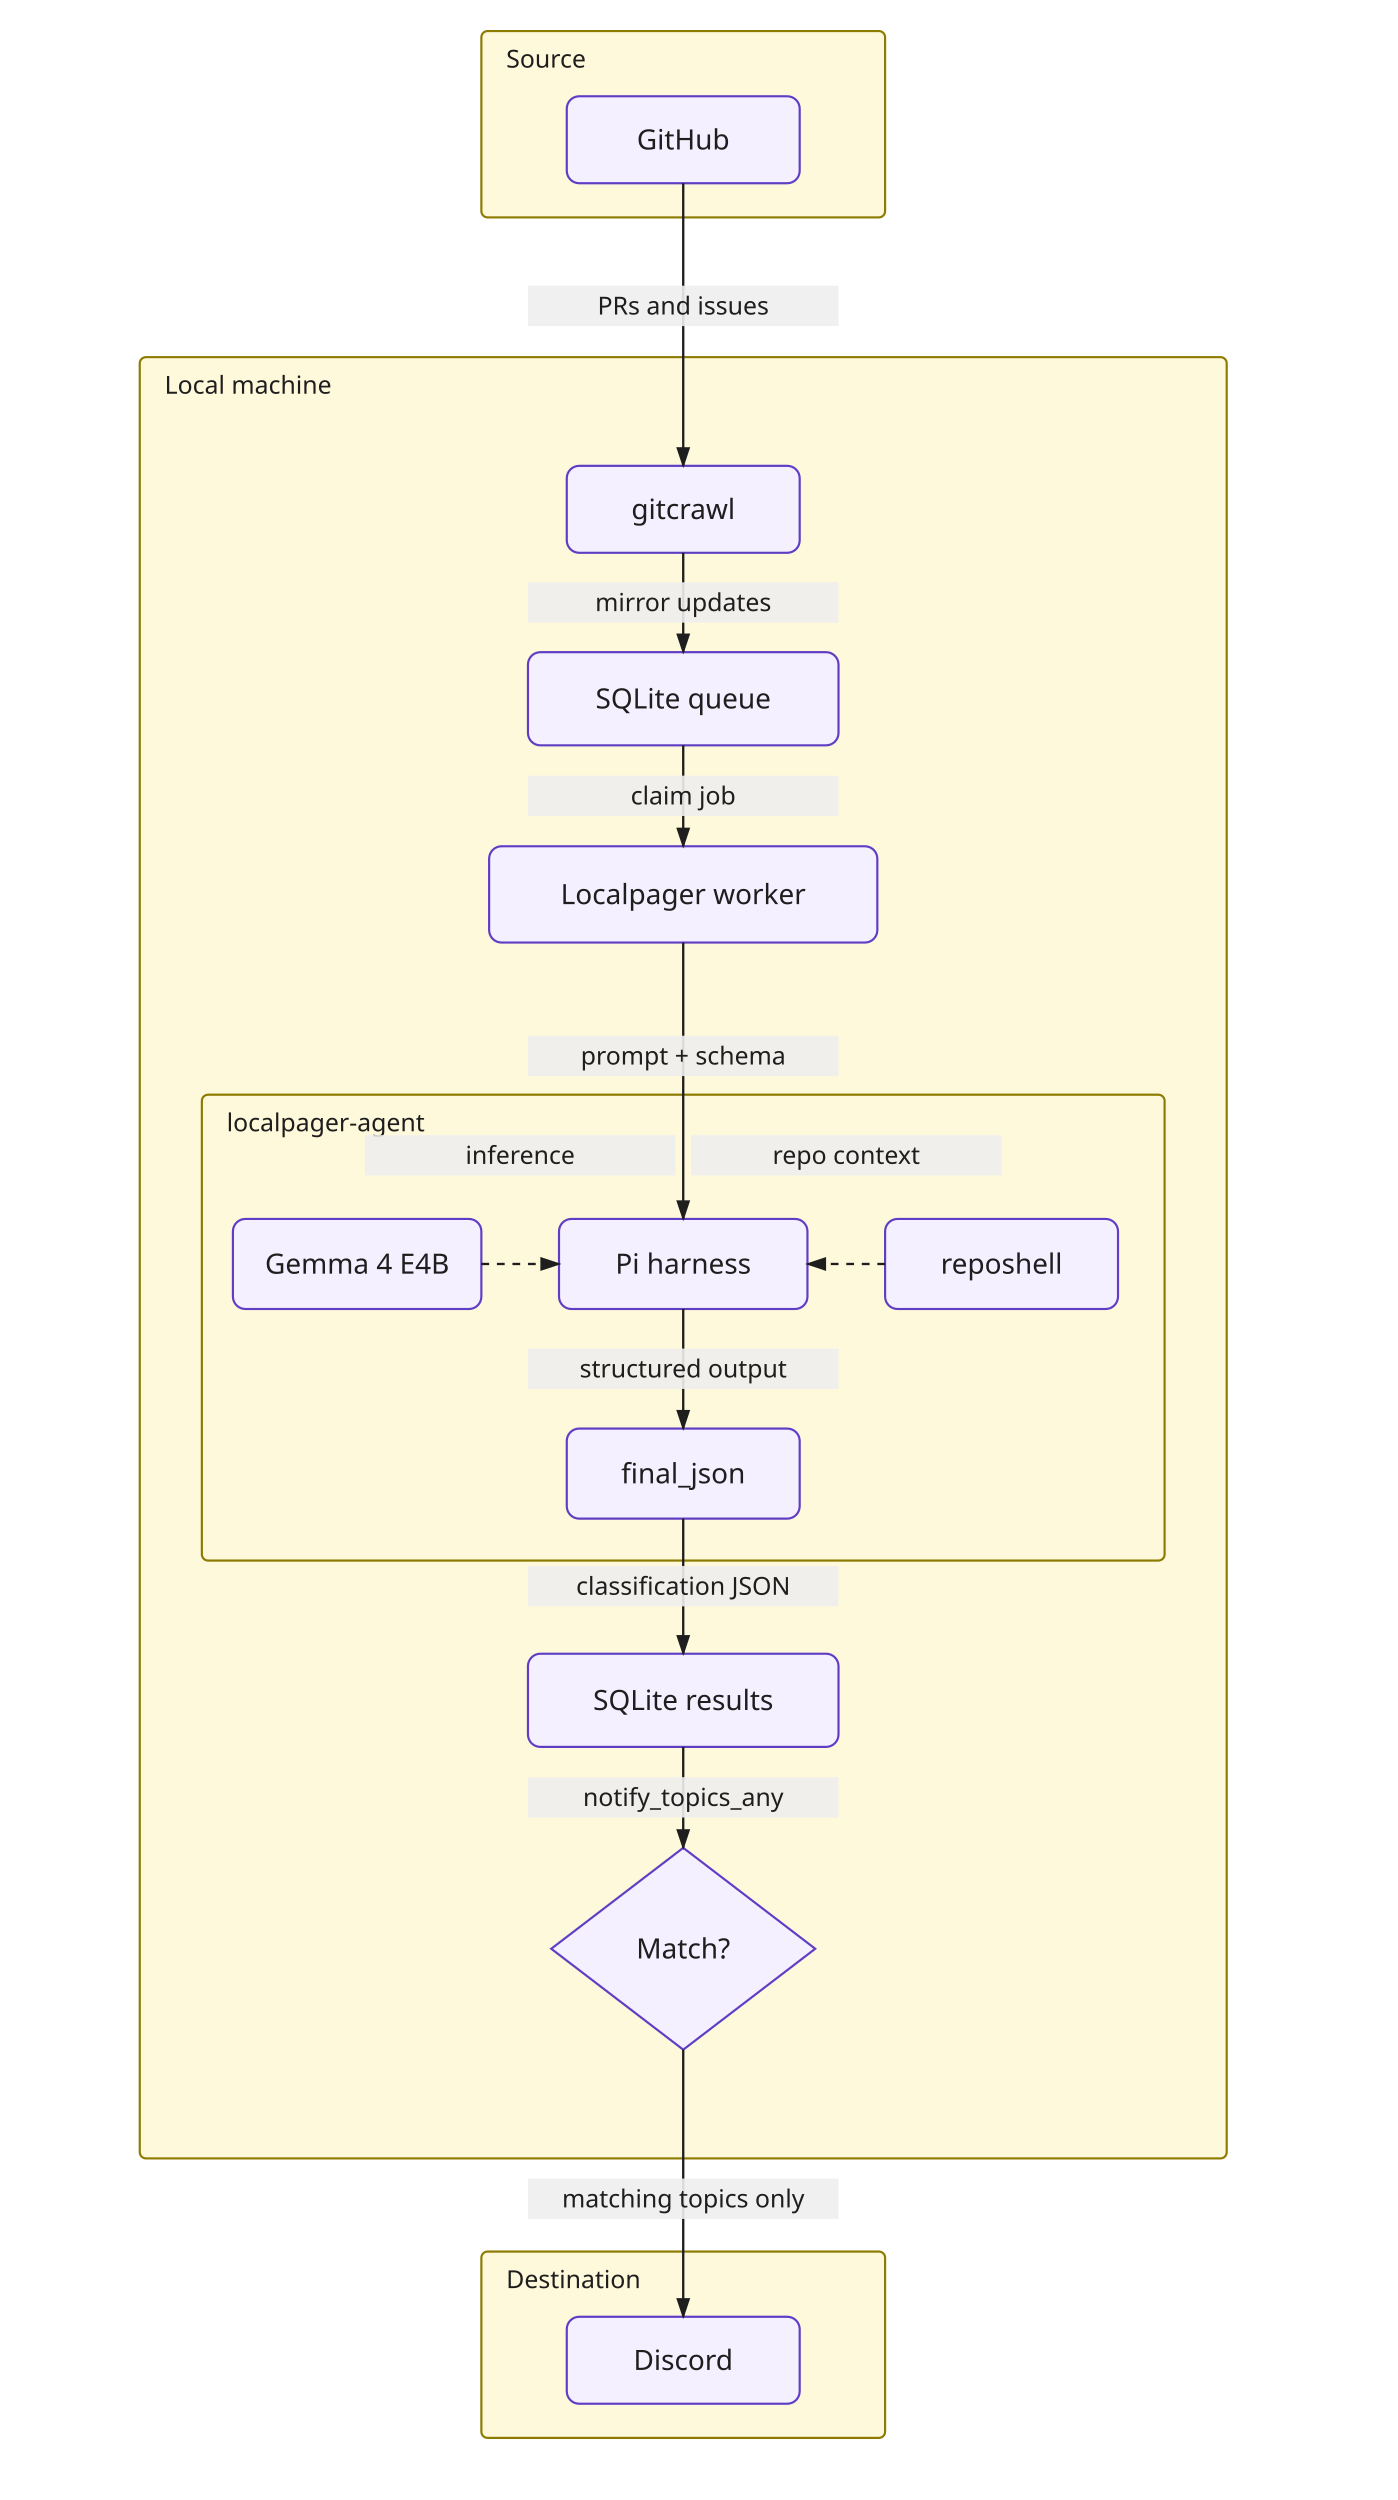
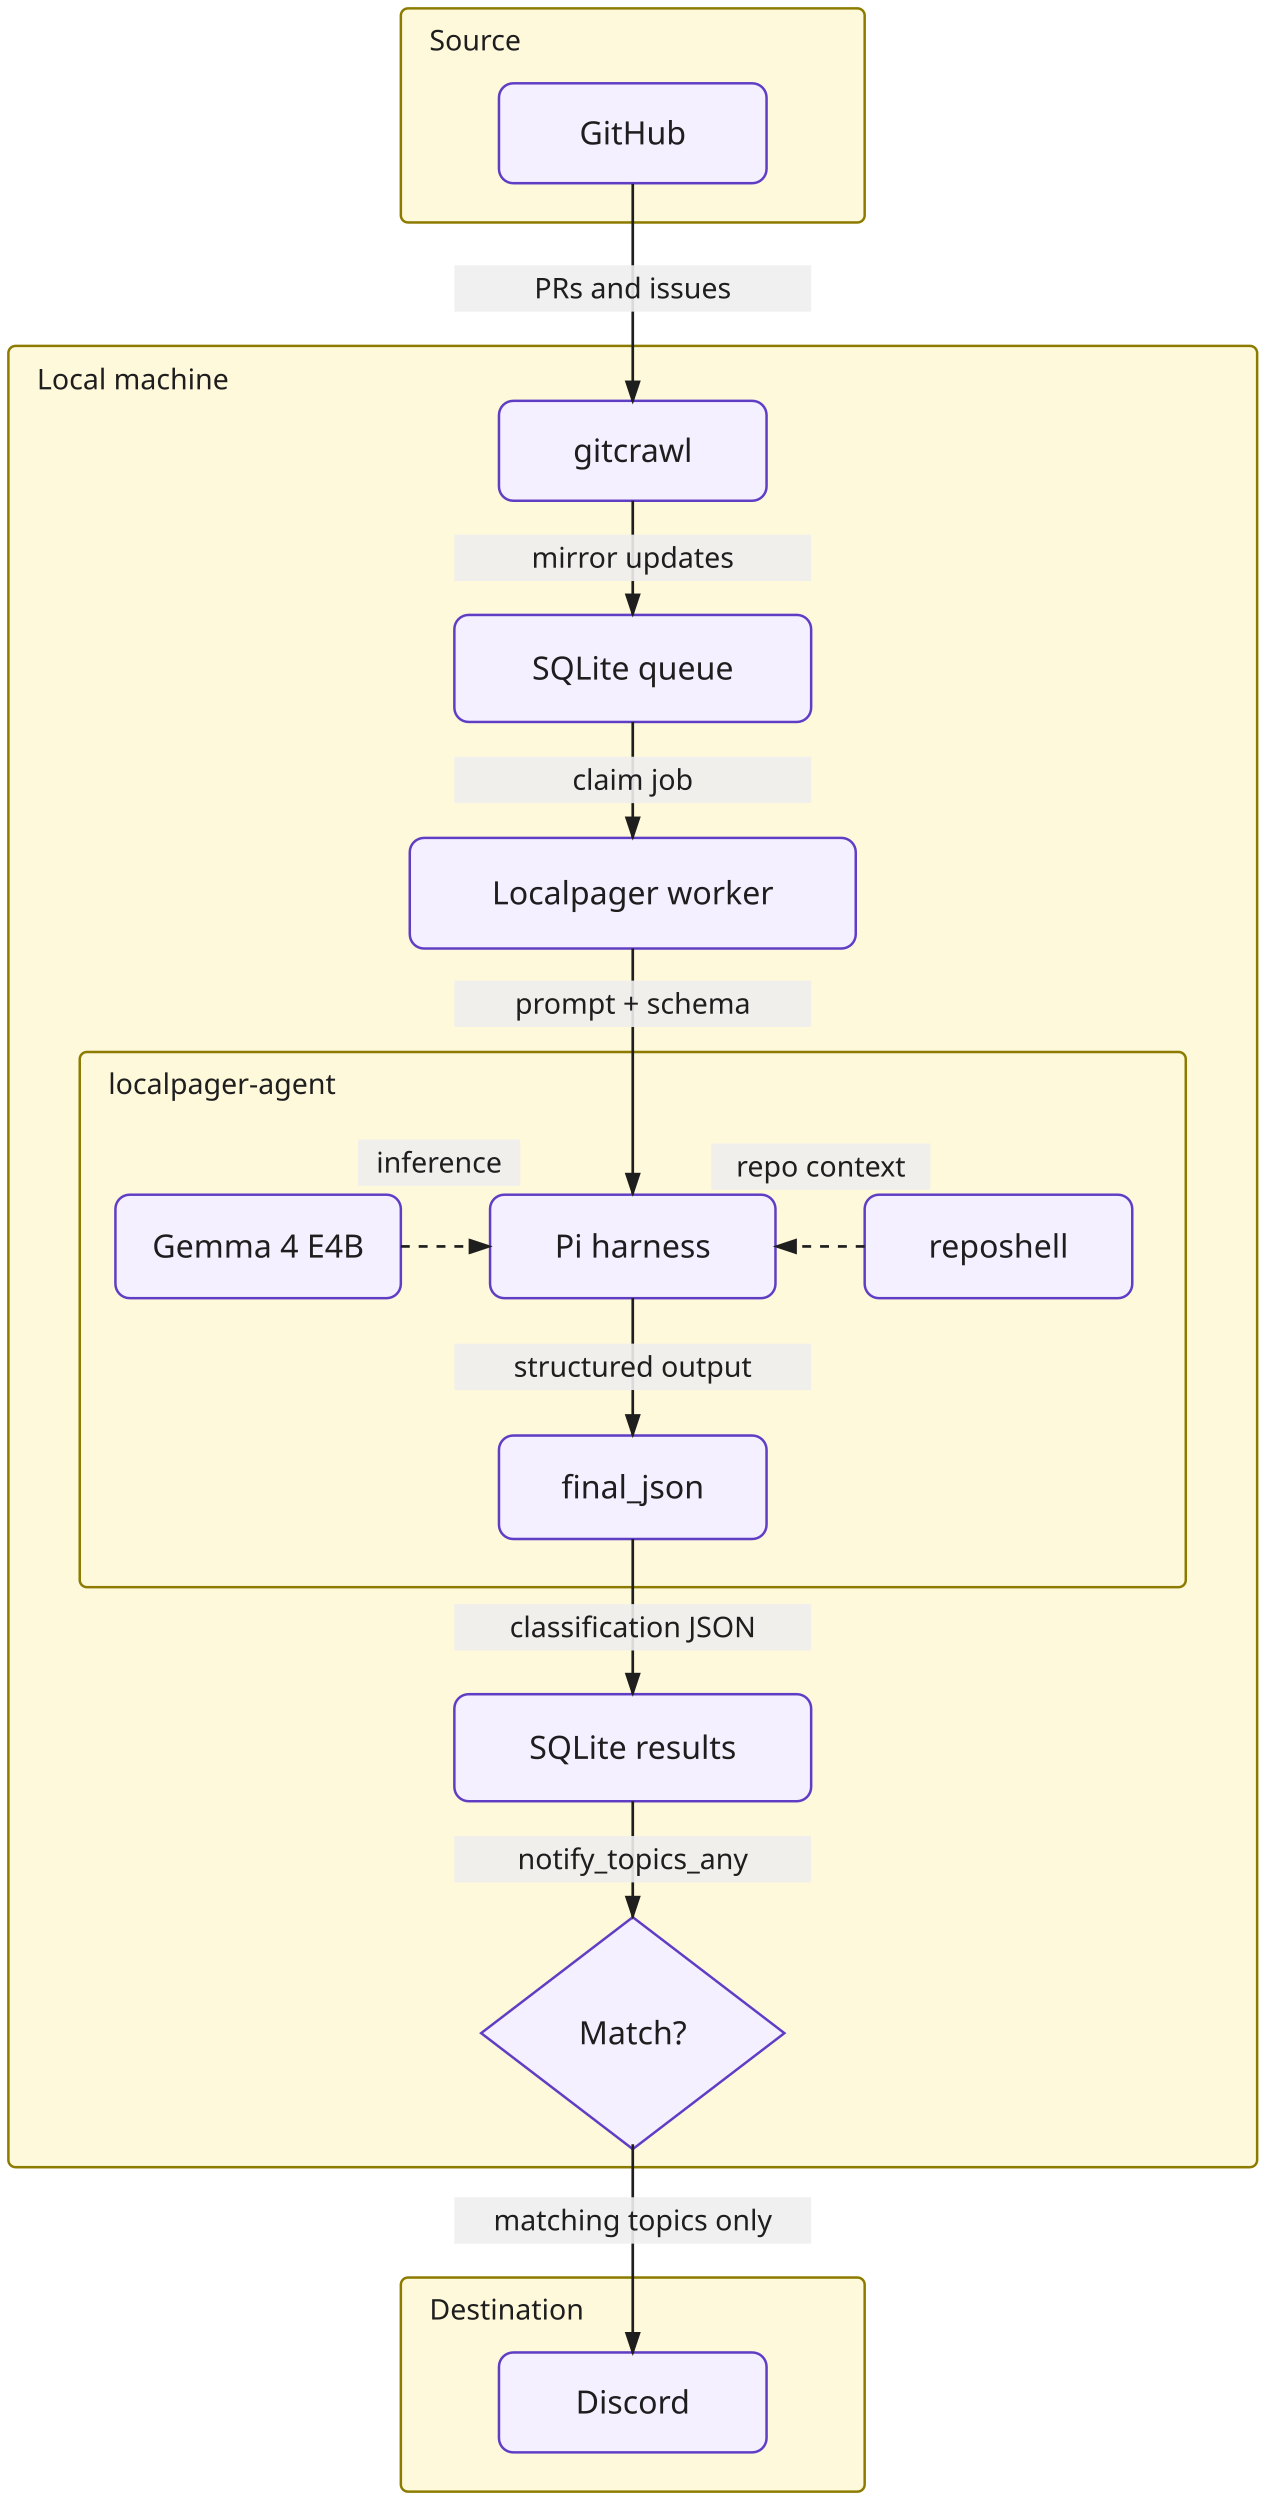
- <svg xmlns="http://www.w3.org/2000/svg" width="900" height="1610" viewBox="0 0 900 1610">
-   <defs>
+ <svg xmlns="http://www.w3.org/2000/svg" width="709.4" height="1401.4" viewBox="0 0 709.4 1401.4" version="1.1" id="svg25">
+   <defs id="defs1">
    <marker id="arrow" markerWidth="10" markerHeight="10" refX="8" refY="3" orient="auto" markerUnits="strokeWidth">
-       <path d="M0,0 L0,6 L9,3 z" fill="#1e1e1e" />
+       <path d="M 0,0 V 6 L 9,3 Z" fill="#1e1e1e" id="path1" />
    </marker>
-     <style>
+     <style id="style1">
      .zone { fill: #fff9db; stroke: #8d7b00; stroke-width: 1.4; }
      .box { fill: #f4f0ff; stroke: #5f3dc4; stroke-width: 1.4; rx: 8; }
      .text { font-family: Virgil, Comic Sans MS, Bradley Hand, sans-serif; font-size: 18px; fill: #1e1e1e; text-anchor: middle; dominant-baseline: middle; }
      .small { font-size: 16px; }
      .label { fill: #eeeeee; opacity: 0.9; }
      .arrow { stroke: #1e1e1e; stroke-width: 1.5; fill: none; marker-end: url(#arrow); }
      .dash { stroke-dasharray: 5 5; }
    </style>
  </defs>
-   <rect class="zone" x="310" y="20" width="260" height="120" rx="4" />
-   <text class="text small" style="text-anchor: start;" x="326" y="38">Source</text>
-   <rect class="box" x="365" y="62" width="150" height="56" rx="8" />
-   <text class="text" x="440" y="90">GitHub</text>
-   <rect class="zone" x="90" y="230" width="700" height="1160" rx="4" />
-   <text class="text small" style="text-anchor: start;" x="106" y="248">Local machine</text>
-   <rect class="box" x="365" y="300" width="150" height="56" rx="8" />
-   <text class="text" x="440" y="328">gitcrawl</text>
-   <rect class="box" x="340" y="420" width="200" height="60" rx="8" />
-   <text class="text" x="440" y="450">SQLite queue</text>
-   <rect class="box" x="315" y="545" width="250" height="62" rx="8" />
-   <text class="text" x="440" y="576">Localpager worker</text>
-   <rect class="zone" x="130" y="705" width="620" height="300" rx="4" />
-   <text class="text small" style="text-anchor: start;" x="146" y="723">localpager-agent</text>
-   <rect class="box" x="150" y="785" width="160" height="58" rx="8" />
-   <text class="text" x="230" y="814">Gemma 4 E4B</text>
-   <rect class="box" x="360" y="785" width="160" height="58" rx="8" />
-   <text class="text" x="440" y="814">Pi harness</text>
-   <rect class="box" x="570" y="785" width="150" height="58" rx="8" />
-   <text class="text" x="645" y="814">reposhell</text>
-   <rect class="box" x="365" y="920" width="150" height="58" rx="8" />
-   <text class="text" x="440" y="949">final_json</text>
-   <rect class="box" x="340" y="1065" width="200" height="60" rx="8" />
-   <text class="text" x="440" y="1095">SQLite results</text>
-   <polygon class="box" points="440,1190 525,1255 440,1320 355,1255" />
-   <text class="text" x="440" y="1255">Match?</text>
-   <rect class="zone" x="310" y="1450" width="260" height="120" rx="4" />
-   <text class="text small" style="text-anchor: start;" x="326" y="1468">Destination</text>
-   <rect class="box" x="365" y="1492" width="150" height="56" rx="8" />
-   <text class="text" x="440" y="1520">Discord</text>
-   <line class="arrow" x1="440" y1="118" x2="440" y2="300" />
-   <rect class="label" x="340" y="184" width="200" height="26" />
-   <text class="text small" x="440" y="197">PRs and issues</text>
-   <line class="arrow" x1="440" y1="356" x2="440" y2="420" />
-   <rect class="label" x="340" y="375" width="200" height="26" />
-   <text class="text small" x="440" y="388">mirror updates</text>
-   <line class="arrow" x1="440" y1="480" x2="440" y2="545" />
-   <rect class="label" x="340" y="499.5" width="200" height="26" />
-   <text class="text small" x="440" y="512.5">claim job</text>
-   <line class="arrow" x1="440" y1="607" x2="440" y2="785" />
-   <rect class="label" x="340" y="667" width="200" height="26" />
-   <text class="text small" x="440" y="680">prompt + schema</text>
-   <line class="arrow dash" x1="310" y1="814" x2="360" y2="814" />
-   <rect class="label" x="235" y="731" width="200" height="26" />
-   <text class="text small" x="335" y="744">inference</text>
-   <line class="arrow dash" x1="570" y1="814" x2="520" y2="814" />
-   <rect class="label" x="445" y="731" width="200" height="26" />
-   <text class="text small" x="545" y="744">repo context</text>
-   <line class="arrow" x1="440" y1="843" x2="440" y2="920" />
-   <rect class="label" x="340" y="868.5" width="200" height="26" />
-   <text class="text small" x="440" y="881.5">structured output</text>
-   <line class="arrow" x1="440" y1="978" x2="440" y2="1065" />
-   <rect class="label" x="340" y="1008.5" width="200" height="26" />
-   <text class="text small" x="440" y="1021.5">classification JSON</text>
-   <line class="arrow" x1="440" y1="1125" x2="440" y2="1190" />
-   <rect class="label" x="340" y="1144.5" width="200" height="26" />
-   <text class="text small" x="440" y="1157.5">notify_topics_any</text>
-   <line class="arrow" x1="440" y1="1320" x2="440" y2="1492" />
-   <rect class="label" x="340" y="1403" width="200" height="26" />
-   <text class="text small" x="440" y="1416">matching topics only</text>
+   <g id="g25" transform="translate(4.000012,4.000037)">
+     <rect class="zone" x="220.7" y="0.7" width="260" height="120" rx="4" id="rect1" ry="4" />
+     <text class="text small" style="text-anchor:start" x="236.7" y="18.7" id="text1">Source</text>
+     <rect class="box" x="275.7" y="42.7" width="150" height="56" rx="8" id="rect2" ry="8" />
+     <text class="text" x="350.7" y="70.7" id="text2">GitHub</text>
+     <rect class="zone" x="0.7" y="189.905" width="700" height="1020.932" rx="4" id="rect3" ry="4" />
+     <text class="text small" style="text-anchor:start" x="16.7" y="208.7" id="text3">Local machine</text>
+     <rect class="box" x="275.7" y="220.7" width="150" height="56" rx="8" id="rect4" ry="8" />
+     <text class="text" x="350.7" y="248.7" id="text4">gitcrawl</text>
+     <rect class="box" x="250.7" y="340.7" width="200" height="60" rx="8" id="rect5" ry="8" />
+     <text class="text" x="350.7" y="370.7" id="text5">SQLite queue</text>
+     <rect class="box" x="225.7" y="465.7" width="250" height="62" rx="8" id="rect6" ry="8" />
+     <text class="text" x="350.7" y="496.7" id="text6">Localpager worker</text>
+     <rect class="zone" x="40.7" y="585.7" width="620" height="300" rx="4" id="rect7" ry="4" />
+     <text class="text small" style="text-anchor:start" x="56.7" y="603.7" id="text7">localpager-agent</text>
+     <rect class="box" x="60.7" y="665.7" width="160" height="58" rx="8" id="rect8" ry="8" />
+     <text class="text" x="140.7" y="694.7" id="text8">Gemma 4 E4B</text>
+     <rect class="box" x="270.7" y="665.7" width="160" height="58" rx="8" id="rect9" ry="8" />
+     <text class="text" x="350.7" y="694.7" id="text9">Pi harness</text>
+     <rect class="box" x="480.7" y="665.7" width="150" height="58" rx="8" id="rect10" ry="8" />
+     <text class="text" x="555.7" y="694.7" id="text10">reposhell</text>
+     <rect class="box" x="275.7" y="800.7" width="150" height="58" rx="8" id="rect11" ry="8" />
+     <text class="text" x="350.7" y="829.7" id="text11">final_json</text>
+     <rect class="box" x="250.7" y="945.7" width="200" height="60" rx="8" id="rect12" ry="8" />
+     <text class="text" x="350.7" y="975.7" id="text12">SQLite results</text>
+     <polygon class="box" points="440,1190 525,1255 440,1320 355,1255 " id="polygon12" transform="translate(-89.3,-119.3)" />
+     <text class="text" x="350.7" y="1135.7" id="text13">Match?</text>
+     <rect class="zone" x="220.7" y="1272.7" width="260" height="120" rx="4" id="rect13" ry="4" />
+     <text class="text small" style="text-anchor:start" x="236.7" y="1290.7" id="text14">Destination</text>
+     <rect class="box" x="275.7" y="1314.7" width="150" height="56" rx="8" id="rect14" ry="8" />
+     <text class="text" x="350.7" y="1342.7" id="text15">Discord</text>
+     <line class="arrow" x1="350.7" y1="99.076" x2="350.7" y2="221.301" id="line15" />
+     <rect class="label" x="250.7" y="144.7" width="200" height="26" id="rect15" />
+     <text class="text small" x="350.7" y="157.7" id="text16">PRs and issues</text>
+     <line class="arrow" x1="350.7" y1="276.7" x2="350.7" y2="340.7" id="line16" />
+     <rect class="label" x="250.7" y="295.7" width="200" height="26" id="rect16" />
+     <text class="text small" x="350.7" y="308.7" id="text17">mirror updates</text>
+     <line class="arrow" x1="350.7" y1="400.7" x2="350.7" y2="465.7" id="line17" />
+     <rect class="label" x="250.7" y="420.2" width="200" height="26" id="rect17" />
+     <text class="text small" x="350.7" y="433.2" id="text18">claim job</text>
+     <line class="arrow" x1="350.7" y1="527.7" x2="350.7" y2="665.423" id="line18" />
+     <rect class="label" x="250.7" y="545.7" width="200" height="26" id="rect18" />
+     <text class="text small" x="350.7" y="558.7" id="text19">prompt + schema</text>
+     <line class="arrow dash" x1="220.7" y1="694.7" x2="270.7" y2="694.7" id="line19" />
+     <rect class="label" x="196.693" y="634.758" width="90.919" height="26" id="rect19" style="stroke-width:1" />
+     <text class="text small" x="242.153" y="647.758" id="text20">inference</text>
+     <line class="arrow dash" x1="480.7" y1="694.7" x2="430.7" y2="694.7" id="line20" />
+     <rect class="label" x="394.721" y="636.975" width="122.845" height="26" id="rect20" style="stroke-width:1" />
+     <text class="text small" x="456.143" y="649.975" id="text21">repo context</text>
+     <line class="arrow" x1="350.7" y1="723.7" x2="350.7" y2="800.7" id="line21" />
+     <rect class="label" x="250.7" y="749.2" width="200" height="26" id="rect21" />
+     <text class="text small" x="350.7" y="762.2" id="text22">structured output</text>
+     <line class="arrow" x1="350.7" y1="858.7" x2="350.7" y2="945.7" id="line22" />
+     <rect class="label" x="250.7" y="895.2" width="200" height="26" id="rect22" />
+     <text class="text small" x="350.7" y="908.2" id="text23">classification JSON</text>
+     <line class="arrow" x1="350.7" y1="1005.7" x2="350.7" y2="1070.7" id="line23" />
+     <rect class="label" x="250.7" y="1025.2" width="200" height="26" id="rect23" />
+     <text class="text small" x="350.7" y="1038.2" id="text24">notify_topics_any</text>
+     <line class="arrow" x1="350.7" y1="1197.986" x2="350.7" y2="1315.211" id="line24" />
+     <rect class="label" x="250.7" y="1227.7" width="200" height="26" id="rect24" />
+     <text class="text small" x="350.7" y="1240.7" id="text25">matching topics only</text>
+   </g>
</svg>
